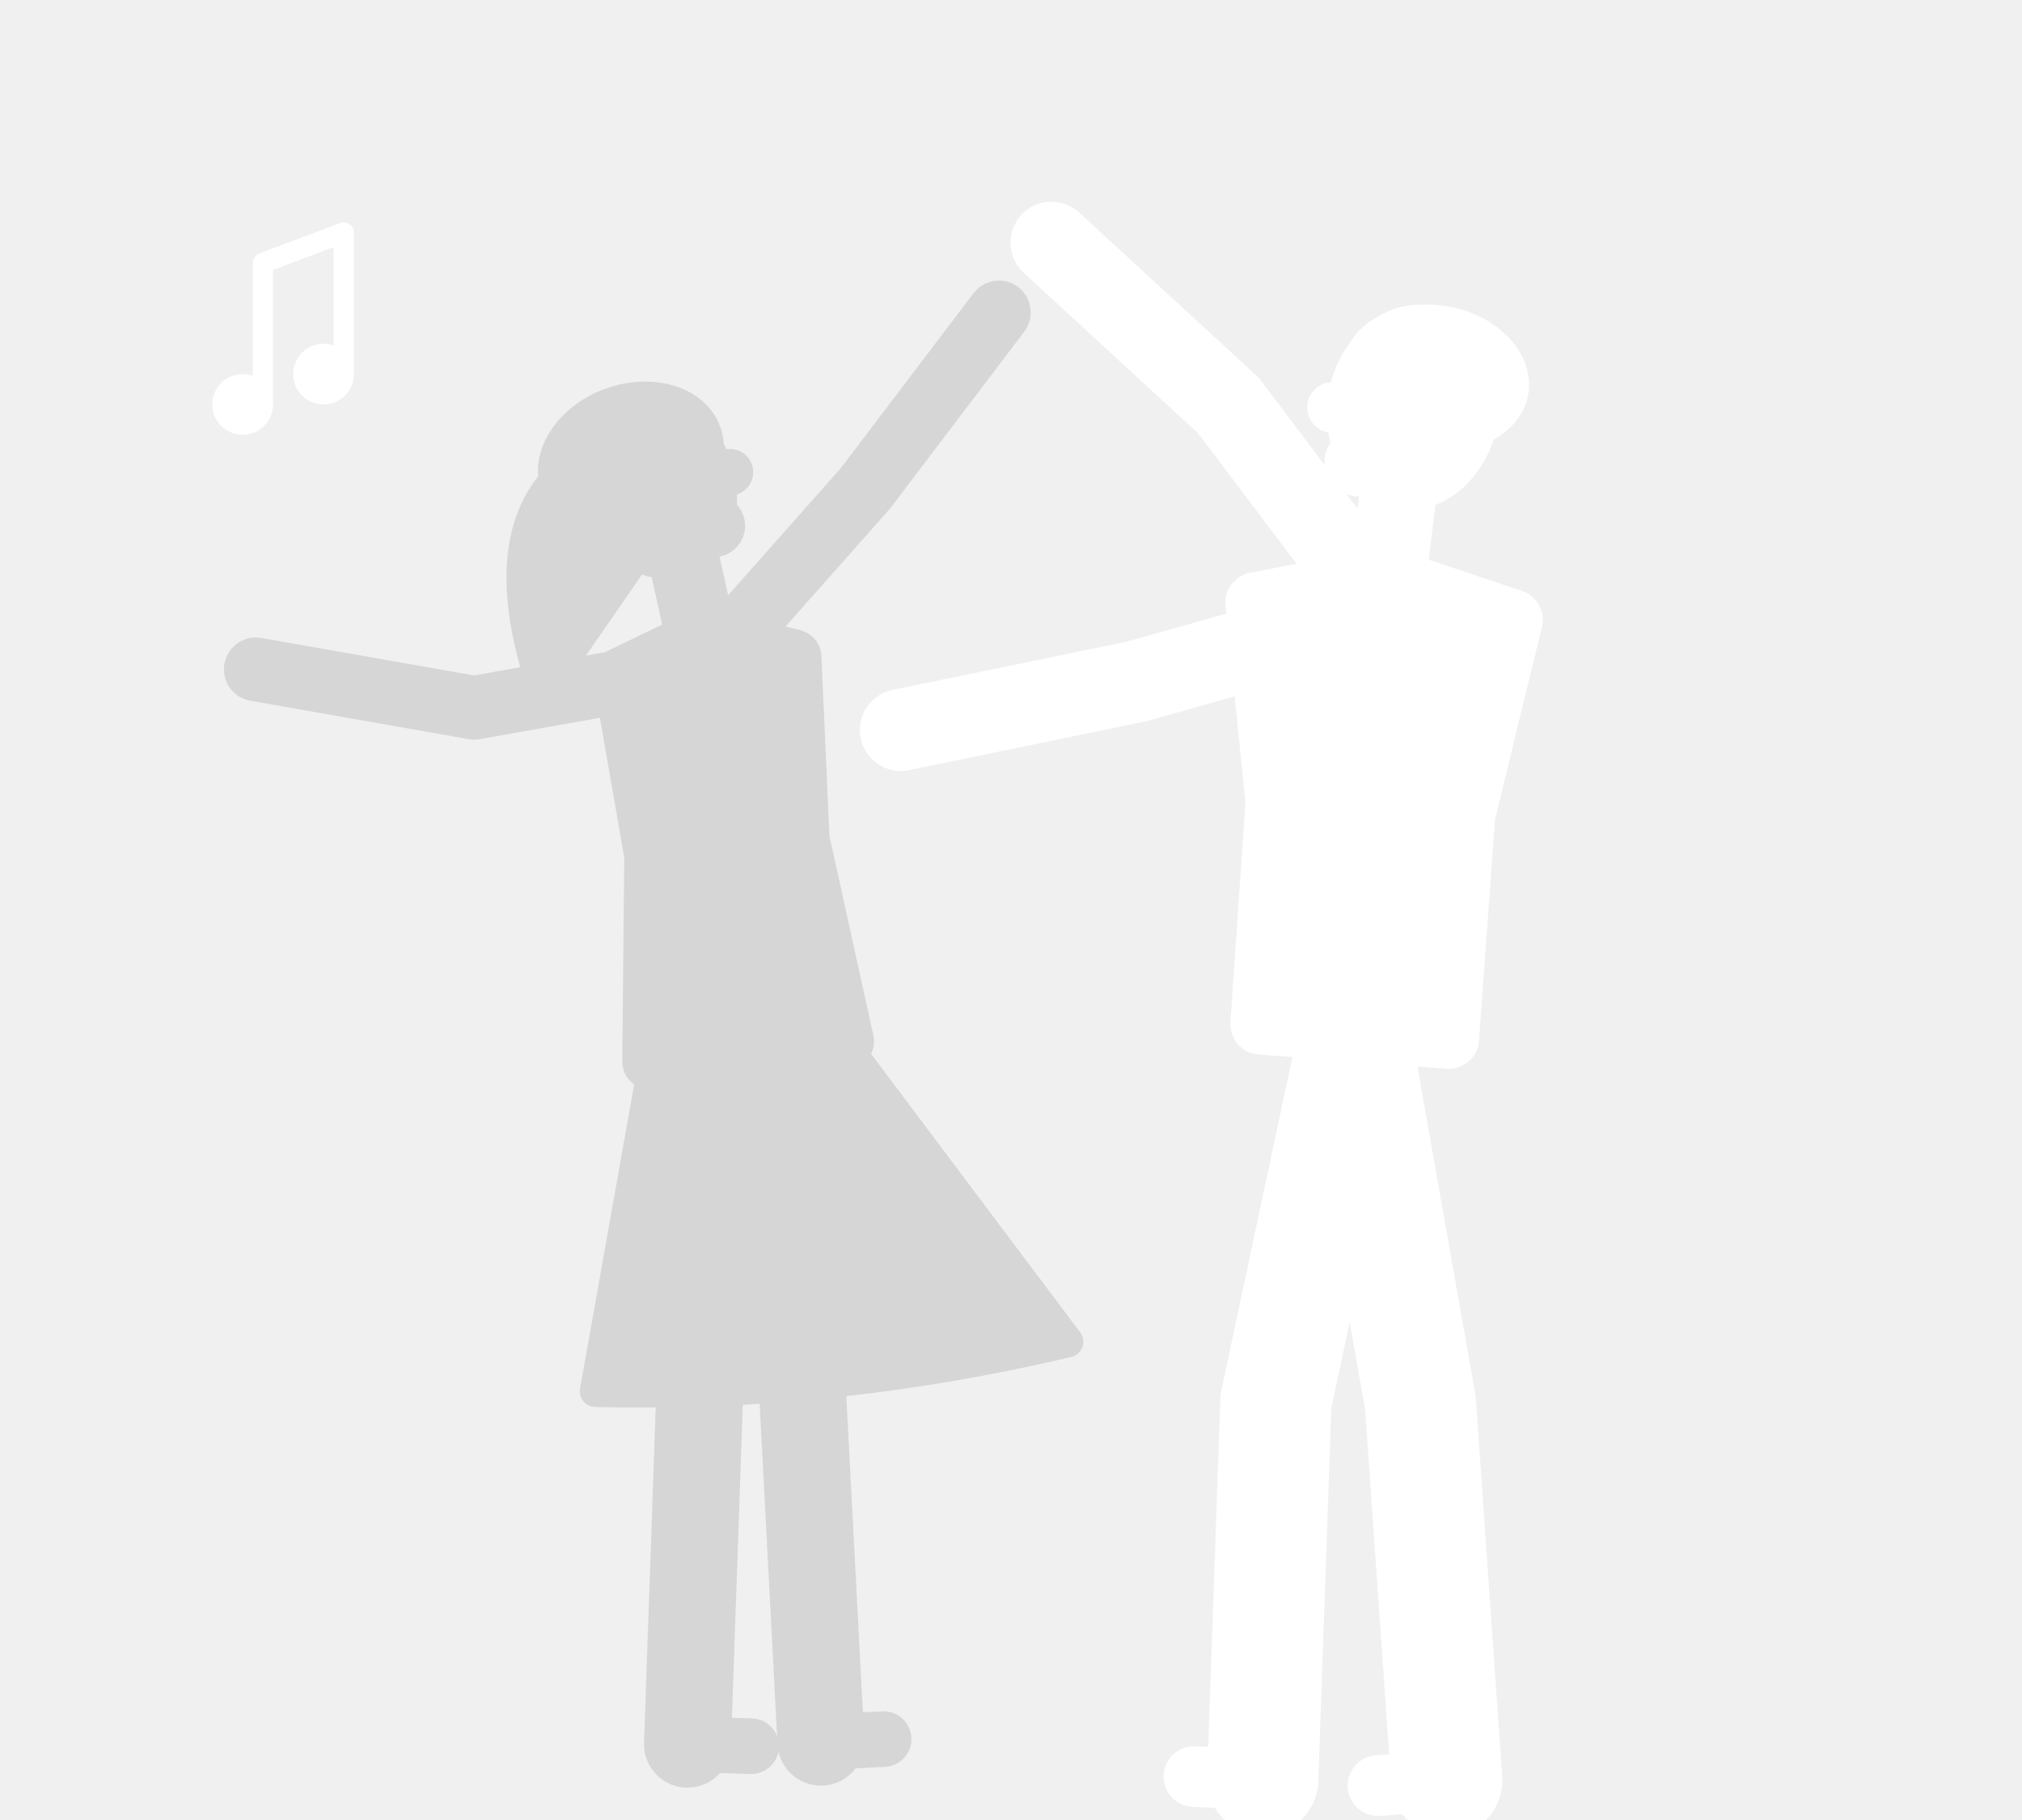
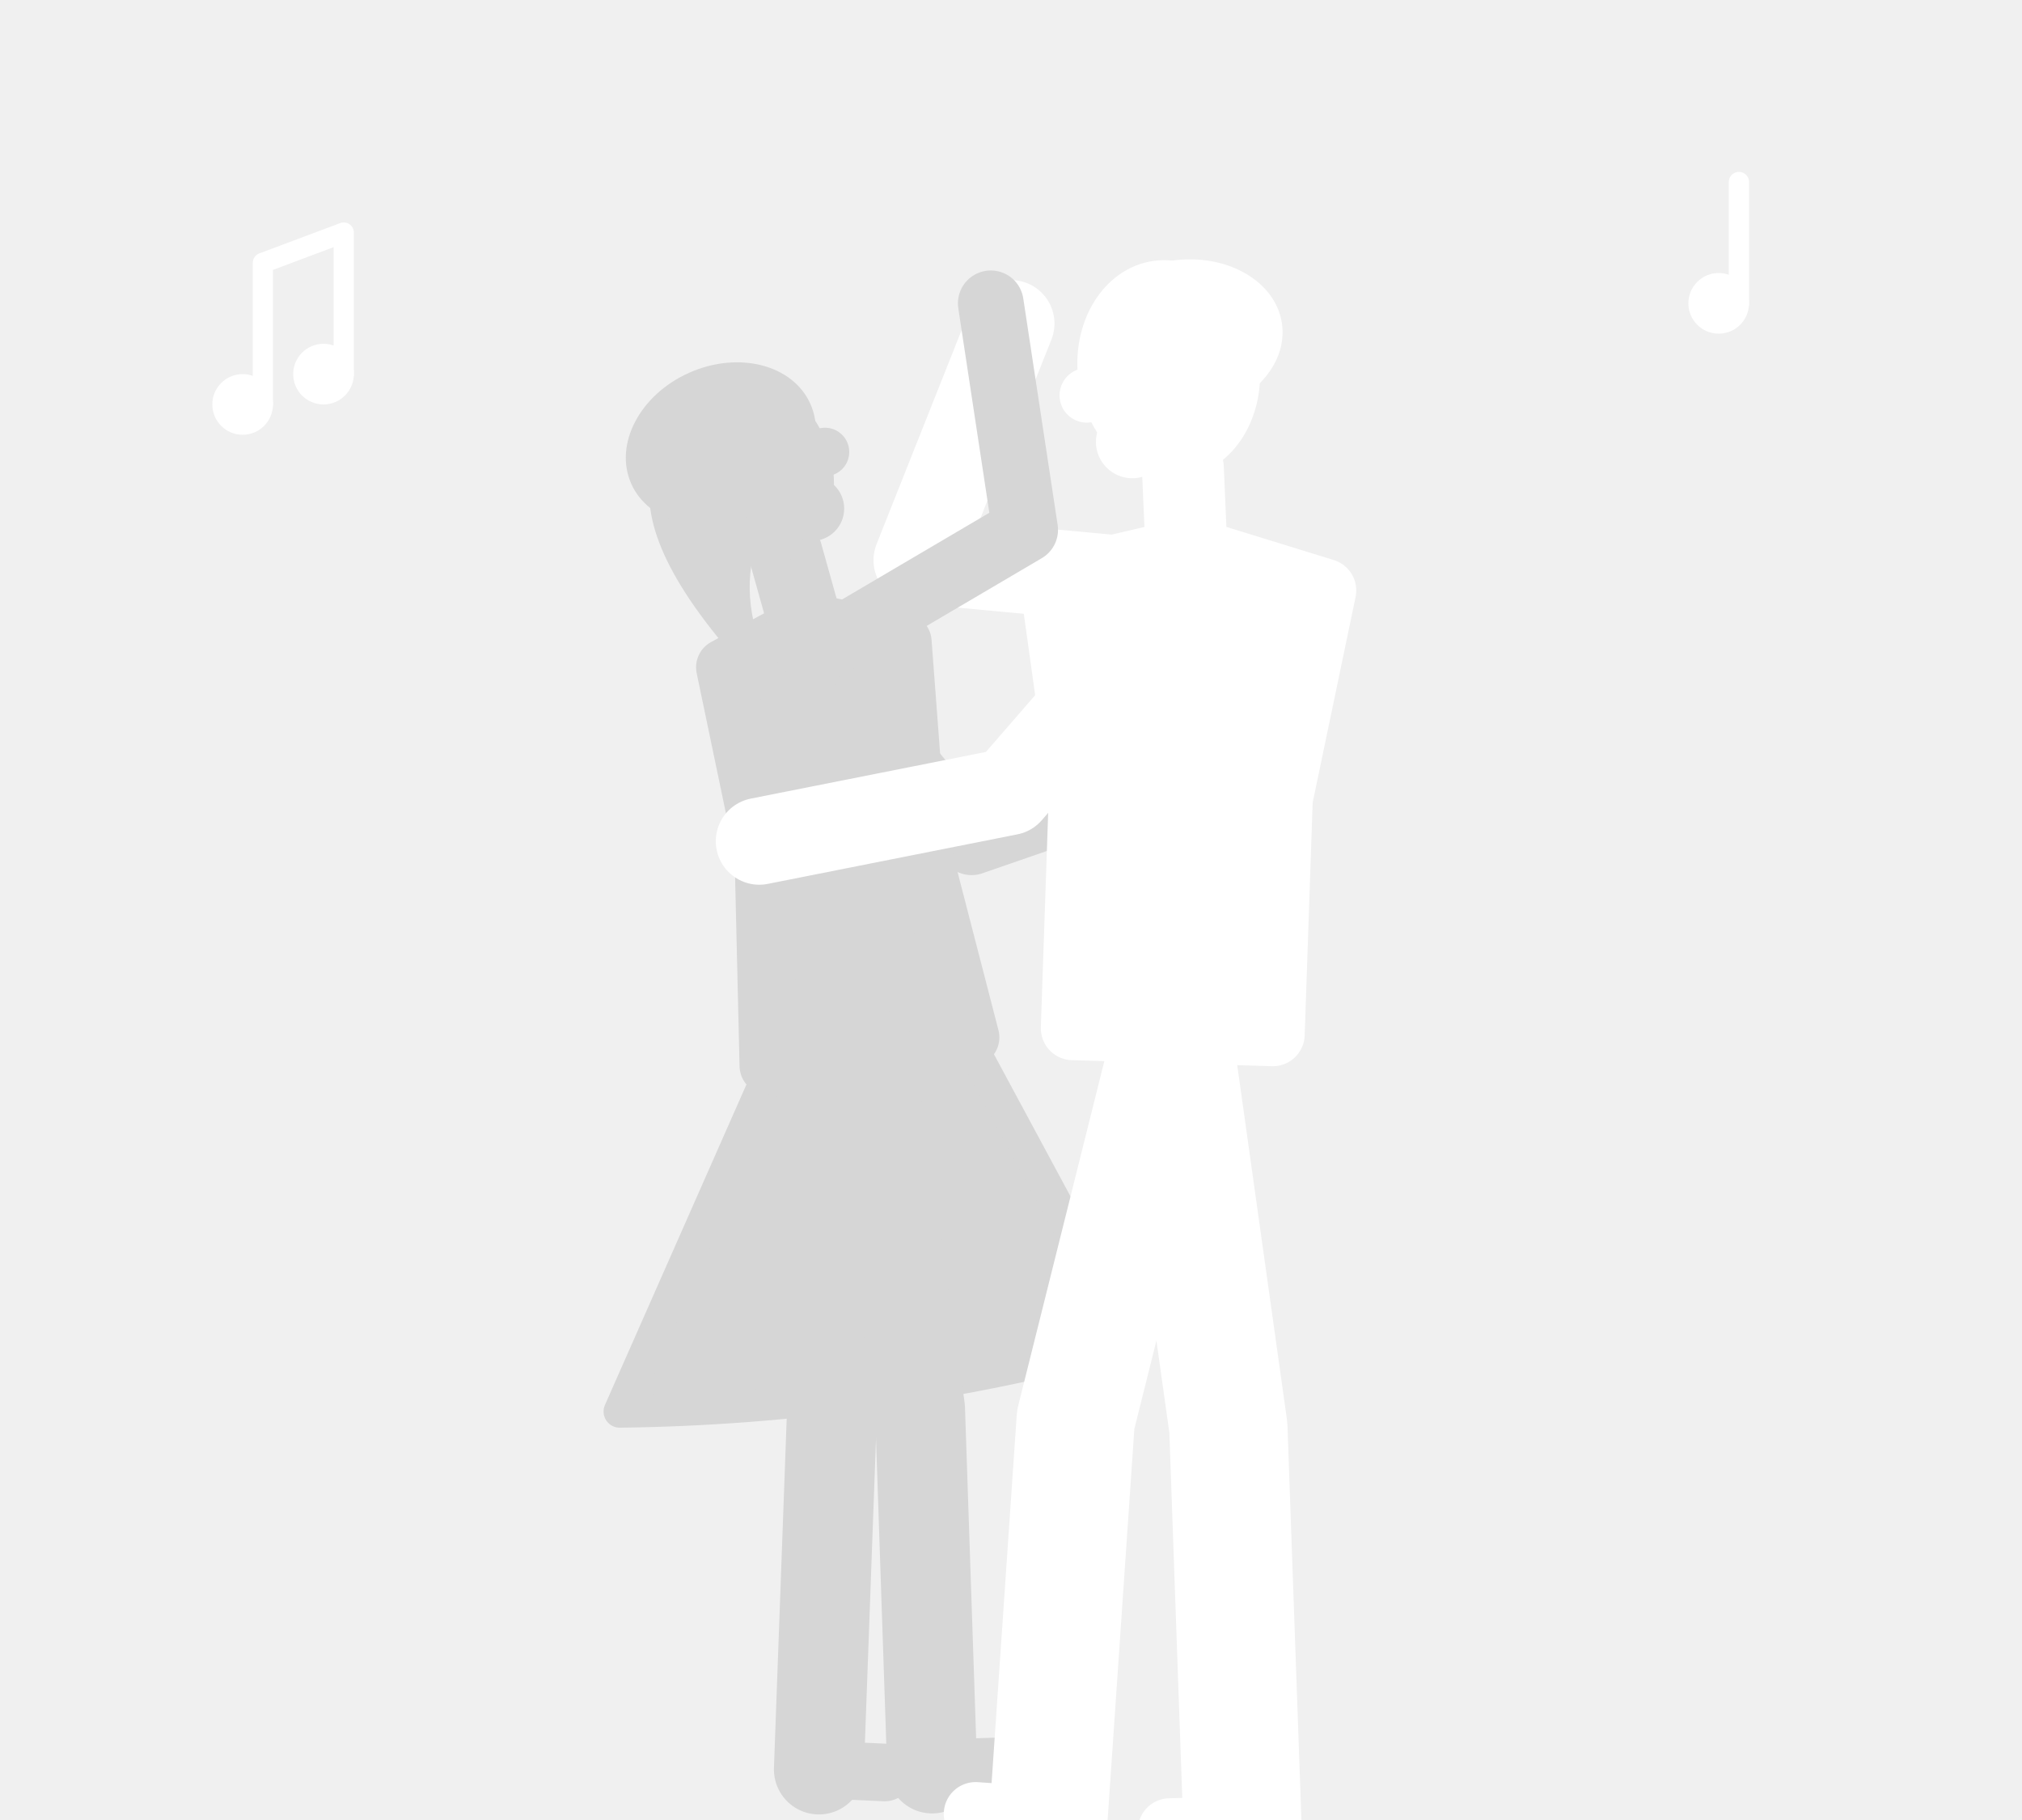
<svg xmlns="http://www.w3.org/2000/svg" viewBox="0 0 200 180" width="800" height="720">
  <path d="M 26 40 l 0 -14 l 8 -3 l 0 14" fill="none" stroke="#ffffff" stroke-width="2" stroke-linecap="round" stroke-linejoin="round" />
  <circle cx="24" cy="40" r="3" fill="#fff" />
  <circle cx="32" cy="37" r="3" fill="#fff" />
-   <polyline points="70.0,65.9 46.9,70.0 25.3,66.2" fill="none" stroke="#d6d6d6" stroke-width="6.3" stroke-linecap="round" stroke-linejoin="round" />
-   <polyline points="74.0,104.0 69.2,138.1 68.0,172.5" fill="none" stroke="#d6d6d6" stroke-width="8.6" stroke-linecap="round" stroke-linejoin="round" />
-   <polyline points="68.0,172.5 74.3,172.7" fill="none" stroke="#d6d6d6" stroke-width="5.5" stroke-linecap="round" stroke-linejoin="round" />
-   <path d="M 62.5,41.3 Q 43.8,47.0 53.3,71.5 Q 61.0,60.5 66.4,52.6 Z" fill="#d6d6d6" />
-   <path d="M 64.7,105.0 L 58.9,137.6 Q 82.3,138.2 105.6,132.7 L 83.3,103.0 Z" fill="#d6d6d6" stroke="#d6d6d6" stroke-width="3.1" stroke-linejoin="round" />
-   <polygon points="64.3,105.0 64.5,84.6 61.4,66.8 69.7,62.8 78.5,65.0 79.3,83.0 83.7,103.0" fill="#d6d6d6" stroke="#d6d6d6" stroke-width="5.5" stroke-linejoin="round" />
-   <line x1="70.0" y1="65.9" x2="67.8" y2="56.0" stroke="#d6d6d6" stroke-width="7.0" stroke-linecap="round" />
-   <ellipse cx="64.9" cy="48.0" rx="7.8" ry="9.4" fill="#d6d6d6" transform="rotate(-20.0 64.9 48.0)" />
-   <circle cx="72.2" cy="46.7" r="2.3" fill="#d6d6d6" />
-   <circle cx="70.6" cy="52.0" r="3.1" fill="#d6d6d6" />
-   <ellipse cx="62.4" cy="45.4" rx="9.4" ry="7.4" fill="#d6d6d6" transform="rotate(-20.0 62.4 45.4)" />
-   <polyline points="74.0,104.0 79.4,138.0 81.2,172.3" fill="none" stroke="#d6d6d6" stroke-width="8.6" stroke-linecap="round" stroke-linejoin="round" />
-   <polyline points="81.2,172.3 87.4,172.0" fill="none" stroke="#d6d6d6" stroke-width="5.5" stroke-linecap="round" stroke-linejoin="round" />
-   <polyline points="70.0,65.9 85.6,48.3 98.8,30.9" fill="none" stroke="#d6d6d6" stroke-width="6.3" stroke-linecap="round" stroke-linejoin="round" />
-   <polyline points="136.9,60.5 112.4,67.4 89.1,72.2" fill="none" stroke="#ffffff" stroke-width="8.1" stroke-linecap="round" stroke-linejoin="round" />
-   <polyline points="134.0,102.0 140.5,138.8 143.1,176.1" fill="none" stroke="#ffffff" stroke-width="11.0" stroke-linecap="round" stroke-linejoin="round" />
-   <polyline points="143.1,176.1 136.3,176.6" fill="none" stroke="#ffffff" stroke-width="6.0" stroke-linecap="round" stroke-linejoin="round" />
-   <polygon points="124.7,101.3 126.2,79.3 124.2,59.6 137.1,57.1 149.6,61.3 144.9,80.6 143.3,102.7" fill="#ffffff" stroke="#ffffff" stroke-width="6.0" stroke-linejoin="round" />
-   <line x1="136.9" y1="60.5" x2="138.2" y2="49.5" stroke="#ffffff" stroke-width="7.6" stroke-linecap="round" />
-   <ellipse cx="139.8" cy="40.3" rx="8.5" ry="10.2" fill="#ffffff" transform="rotate(10.0 139.8 40.3)" />
-   <circle cx="131.8" cy="40.3" r="2.5" fill="#ffffff" />
-   <circle cx="134.4" cy="45.7" r="3.4" fill="#ffffff" />
-   <ellipse cx="142.0" cy="37.4" rx="9.3" ry="7.2" fill="#ffffff" transform="rotate(10.0 142.0 37.4)" />
-   <polyline points="134.0,102.0 126.2,138.6 124.9,176.0" fill="none" stroke="#ffffff" stroke-width="11.0" stroke-linecap="round" stroke-linejoin="round" />
-   <polyline points="124.9,176.0 118.1,175.7" fill="none" stroke="#ffffff" stroke-width="6.0" stroke-linecap="round" stroke-linejoin="round" />
-   <polyline points="136.9,60.5 121.5,40.1 104.0,24.0" fill="none" stroke="#ffffff" stroke-width="8.1" stroke-linecap="round" stroke-linejoin="round" />
+   <path d="M 172 30 l 0 -12" fill="none" stroke="#ffffff" stroke-width="2" stroke-linecap="round" stroke-linejoin="round" />
+   <circle cx="170" cy="30" r="3" fill="#fff" />
+   <polyline points="117.5,57.9 90.7,55.4 100.0,32.0" fill="none" stroke="#ffffff" stroke-width="8.6" stroke-linecap="round" stroke-linejoin="round" />
+   <polyline points="116.0,102.0 121.5,141.2 122.9,180.8" fill="none" stroke="#ffffff" stroke-width="11.7" stroke-linecap="round" stroke-linejoin="round" />
+   <polyline points="122.9,180.8 115.7,181.0" fill="none" stroke="#ffffff" stroke-width="6.3" stroke-linecap="round" stroke-linejoin="round" />
+   <polyline points="80.5,64.7 96.1,83.3 117.5,75.9" fill="none" stroke="#d6d6d6" stroke-width="6.5" stroke-linecap="round" stroke-linejoin="round" />
+   <polyline points="86.0,104.0 82.3,139.4 81.0,175.0" fill="none" stroke="#d6d6d6" stroke-width="8.9" stroke-linecap="round" stroke-linejoin="round" />
+   <polyline points="81.0,175.0 87.5,175.3" fill="none" stroke="#d6d6d6" stroke-width="5.7" stroke-linecap="round" stroke-linejoin="round" />
+   <path d="M 71.1,39.9 Q 52.2,48.7 85.3,77.3 Q 70.0,63.4 75.7,51.4 Z" fill="#d6d6d6" />
+   <path d="M 76.4,105.4 L 61.3,139.6 Q 86.5,139.3 111.7,132.5 L 95.6,102.6 Z" fill="#d6d6d6" stroke="#d6d6d6" stroke-width="3.2" stroke-linejoin="round" />
+   <polygon points="76.0,105.4 75.5,84.2 71.7,66.0 80.0,61.5 89.3,63.5 90.7,82.1 96.0,102.6" fill="#d6d6d6" stroke="#d6d6d6" stroke-width="5.7" stroke-linejoin="round" />
+   <line x1="80.5" y1="64.7" x2="77.7" y2="54.7" stroke="#d6d6d6" stroke-width="7.3" stroke-linecap="round" />
+   <ellipse cx="74.1" cy="46.5" rx="8.1" ry="9.7" fill="#d6d6d6" transform="rotate(-24.0 74.1 46.5)" />
+   <circle cx="81.6" cy="44.7" r="2.4" fill="#d6d6d6" />
+   <circle cx="80.3" cy="50.3" r="3.2" fill="#d6d6d6" />
+   <ellipse cx="71.3" cy="43.9" rx="9.7" ry="7.7" fill="#d6d6d6" transform="rotate(-24.0 71.3 43.9)" />
+   <polygon points="106.1,101.7 106.9,78.3 104.0,57.5 117.7,54.3 131.0,58.4 126.7,79.0 125.9,102.3" fill="#ffffff" stroke="#ffffff" stroke-width="6.3" stroke-linejoin="round" />
+   <line x1="117.5" y1="57.9" x2="117.0" y2="46.3" stroke="#ffffff" stroke-width="8.1" stroke-linecap="round" />
+   <ellipse cx="115.6" cy="36.5" rx="9.0" ry="10.8" fill="#ffffff" transform="rotate(-8.0 115.6 36.5)" />
+   <circle cx="107.5" cy="39.1" r="2.7" fill="#ffffff" />
+   <circle cx="112.0" cy="43.7" r="3.6" fill="#ffffff" />
+   <ellipse cx="117.0" cy="33.4" rx="9.9" ry="7.7" fill="#ffffff" transform="rotate(-8.0 117.0 33.4)" />
+   <polyline points="86.0,104.0 91.0,139.3 92.2,174.9" fill="none" stroke="#d6d6d6" stroke-width="8.9" stroke-linecap="round" stroke-linejoin="round" />
+   <polyline points="92.2,174.9 98.7,174.7" fill="none" stroke="#d6d6d6" stroke-width="5.7" stroke-linecap="round" stroke-linejoin="round" />
+   <polyline points="80.5,64.7 101.4,52.4 98.0,30.0" fill="none" stroke="#d6d6d6" stroke-width="6.5" stroke-linecap="round" stroke-linejoin="round" />
+   <polyline points="116.0,102.0 106.4,140.4 103.7,179.9" fill="none" stroke="#ffffff" stroke-width="11.7" stroke-linecap="round" stroke-linejoin="round" />
+   <polyline points="103.7,179.9 96.5,179.4" fill="none" stroke="#ffffff" stroke-width="6.3" stroke-linecap="round" stroke-linejoin="round" />
+   <polyline points="117.5,57.9 99.8,78.3 75.1,83.2" fill="none" stroke="#ffffff" stroke-width="8.6" stroke-linecap="round" stroke-linejoin="round" />
</svg>
